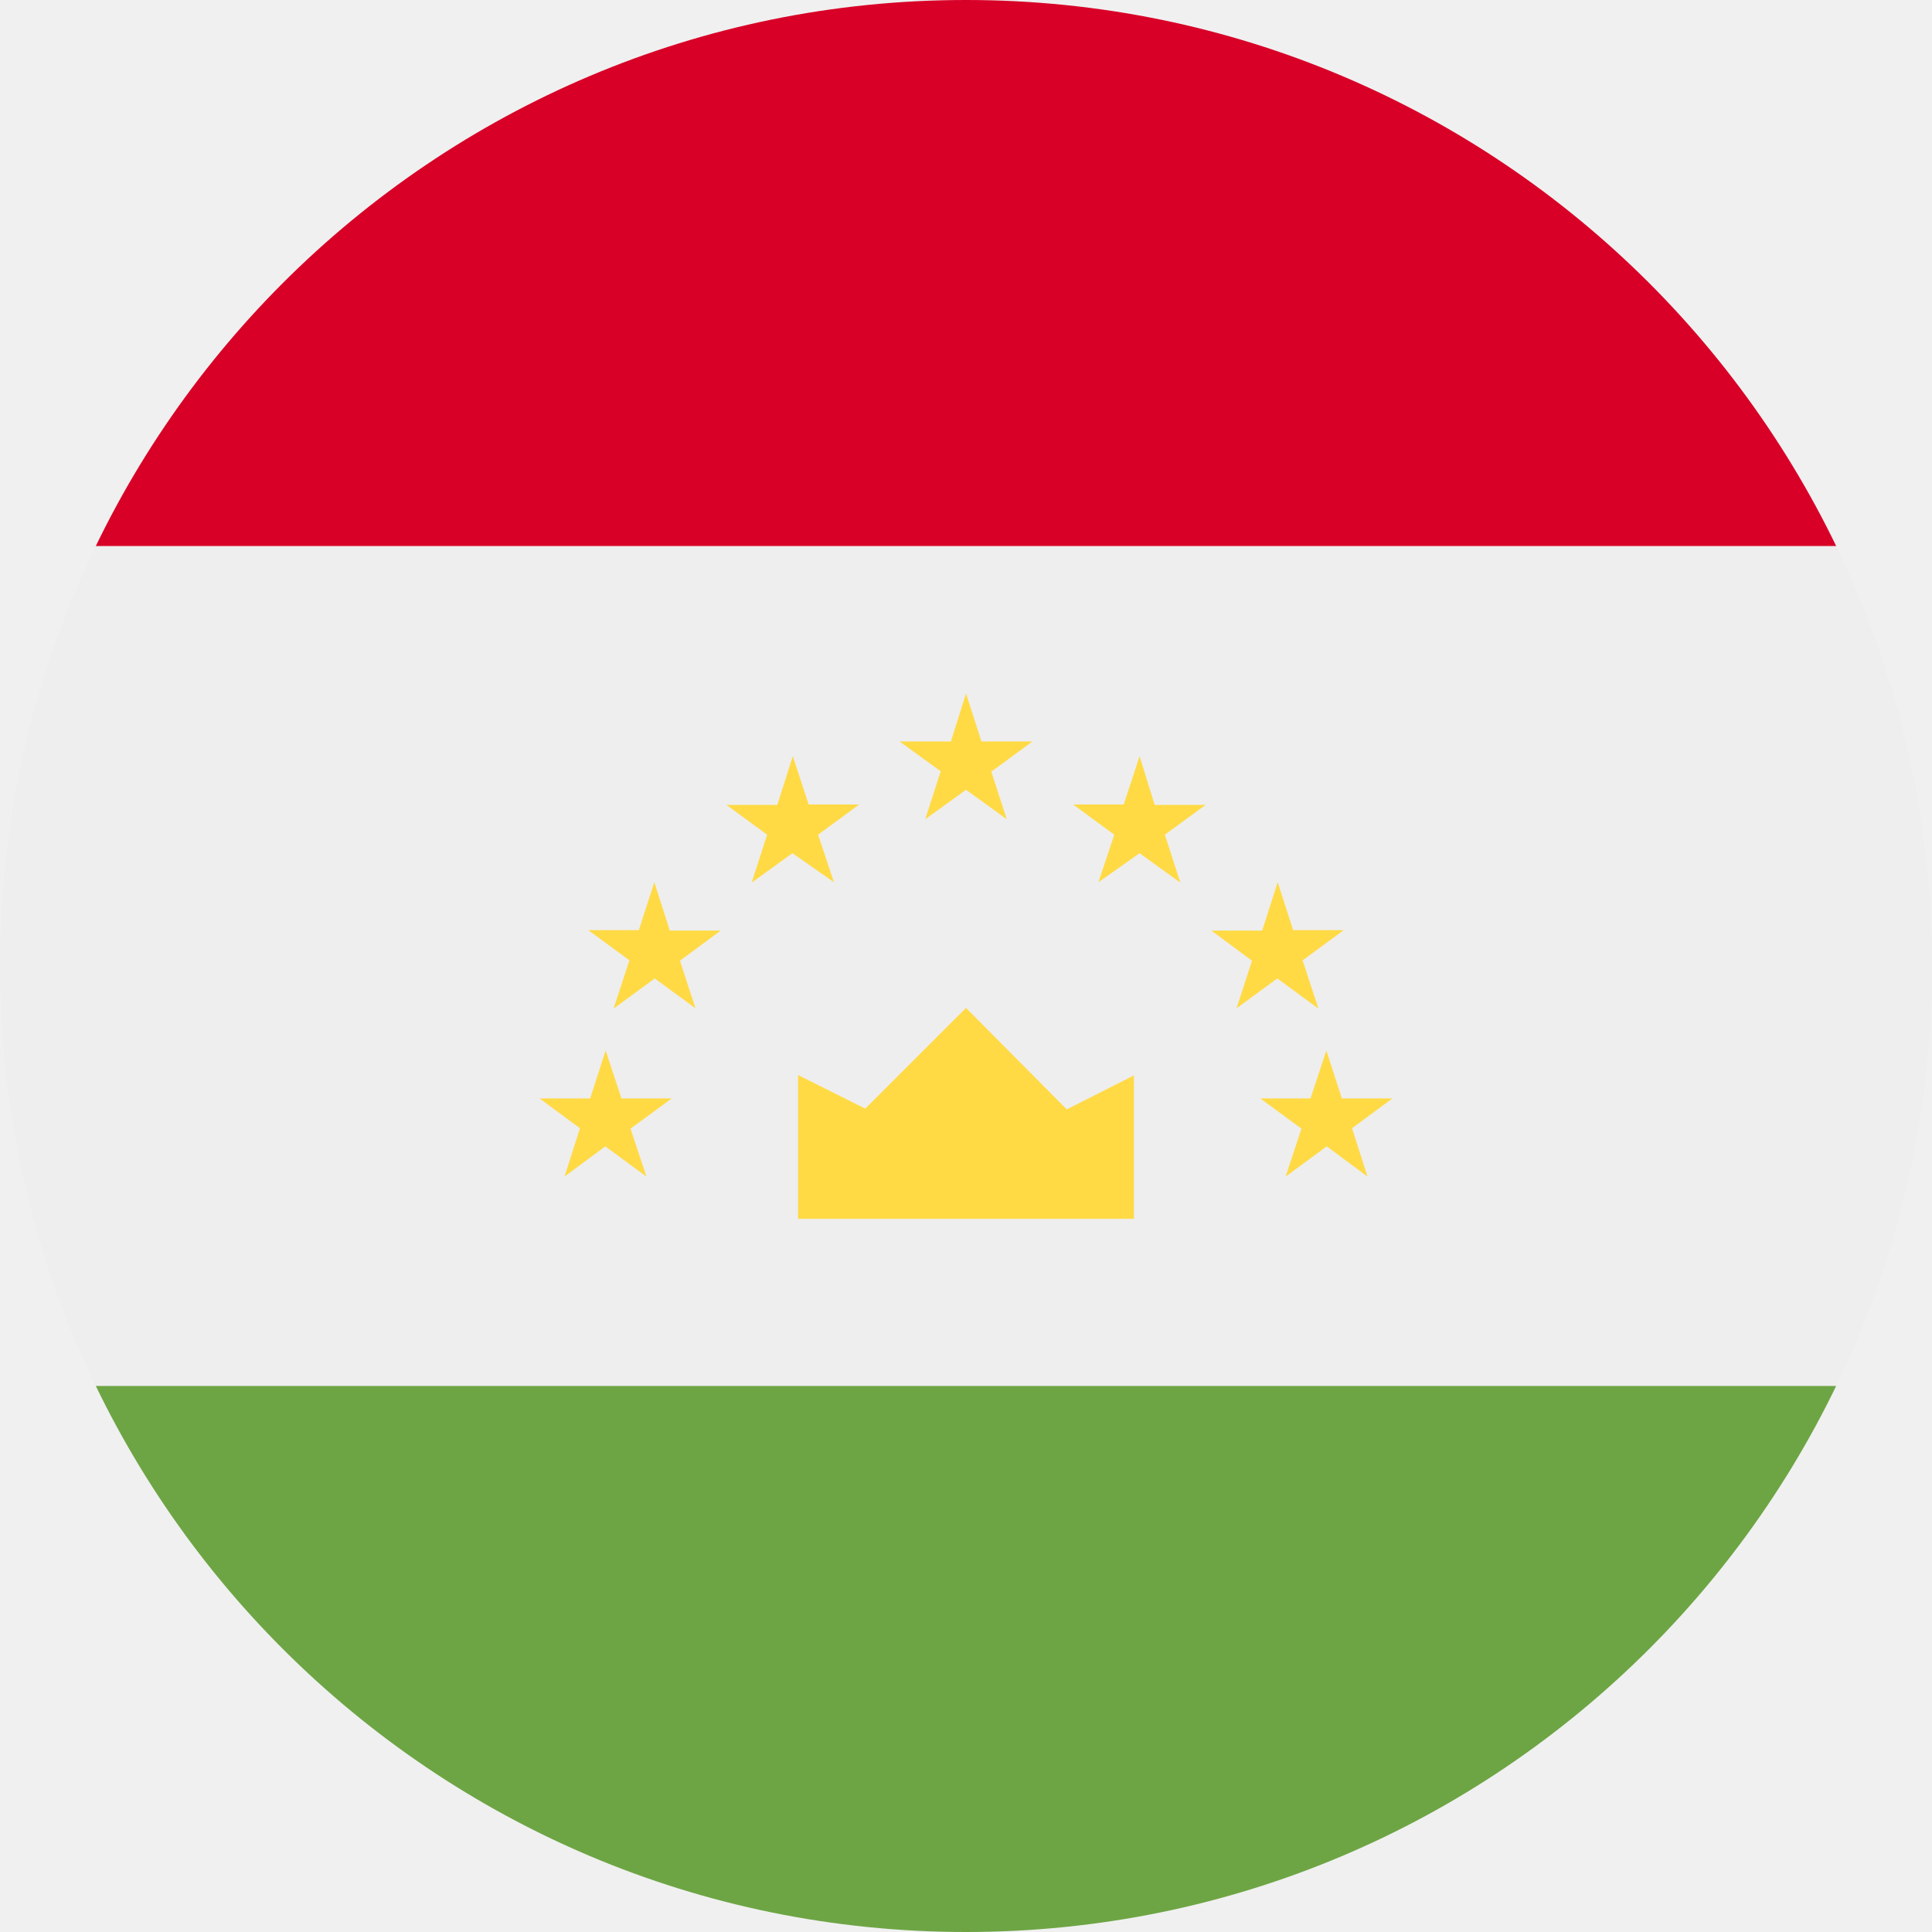
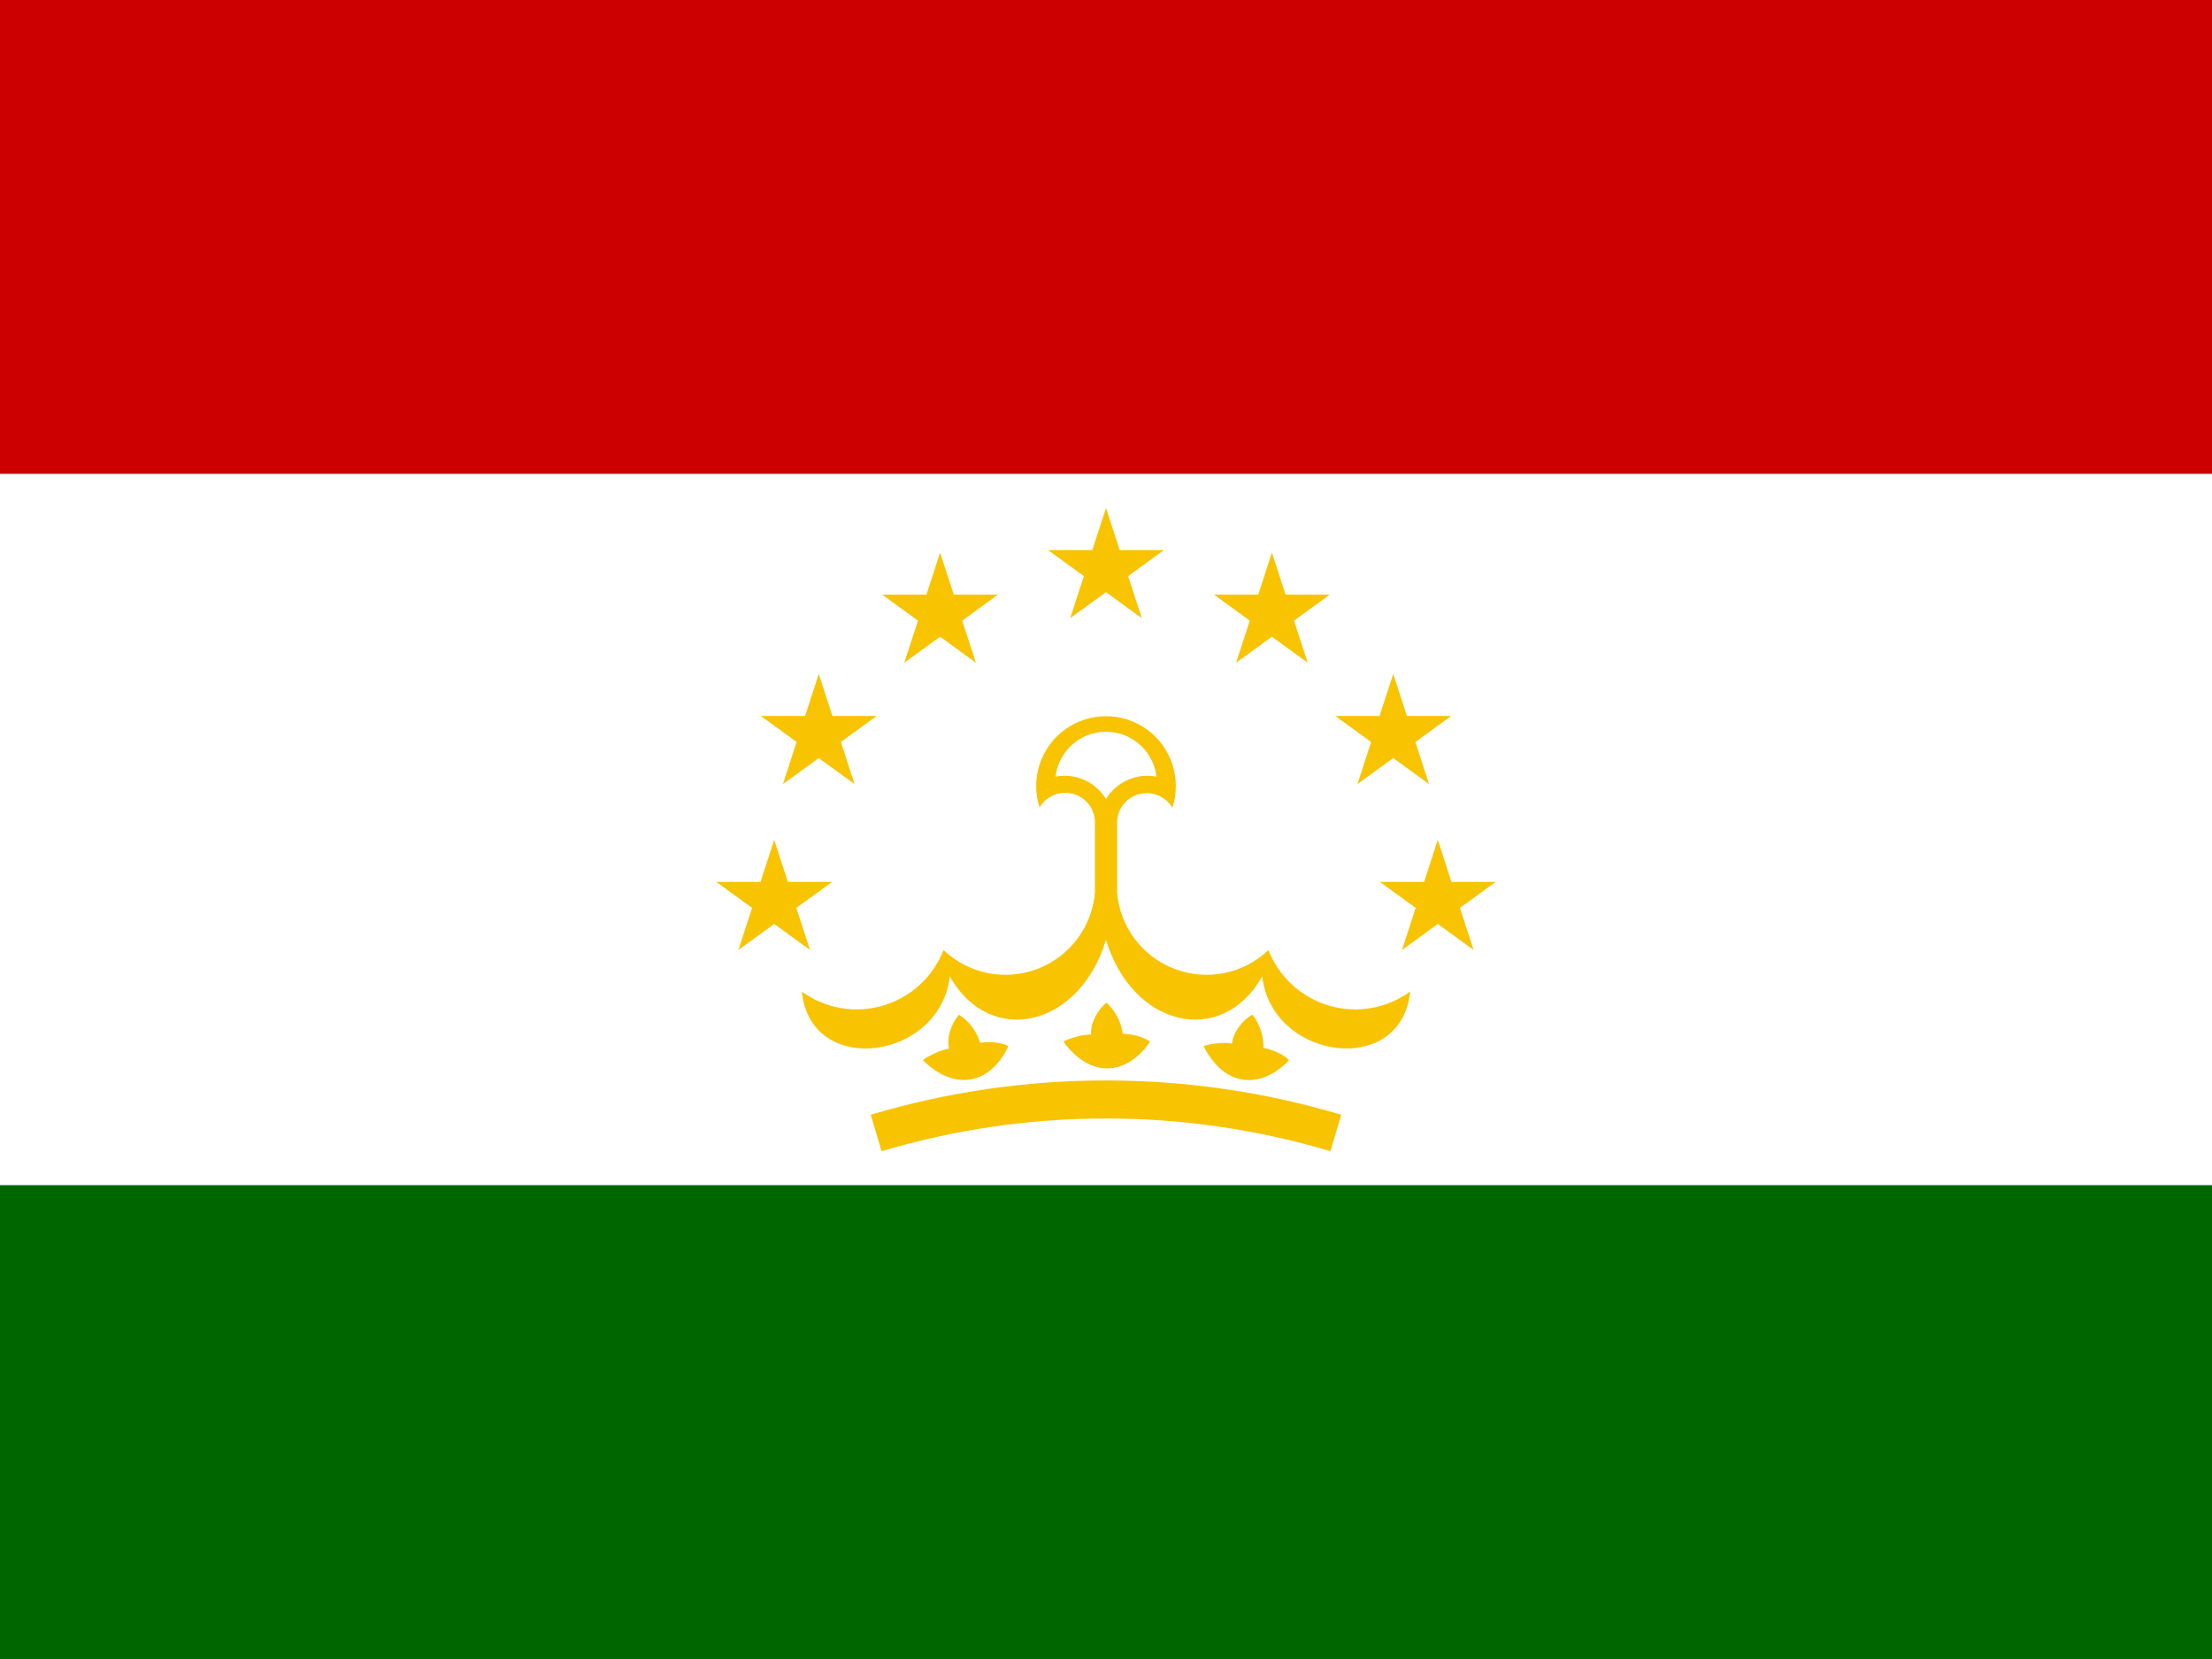
- <svg xmlns="http://www.w3.org/2000/svg" width="512" height="512" viewBox="0 0 512 512">
-   <mask id="a">
-     <circle cx="256" cy="256" r="256" fill="#fff" />
-   </mask>
-   <g mask="url(#a)">
-     <path fill="#eee" d="m0 144.7 255.3-36.5L512 144.7v222.6L250.5 407 0 367.3z" />
-     <path fill="#d80027" d="M0 0h512v144.7H0z" />
-     <path fill="#6da544" d="M0 367.3h512V512H0z" />
-     <path fill="#ffda44" d="M211.5 323h89v-38l-17.8 9-26.7-26.9-26.7 26.7-17.8-8.9zm-51-44.6 4.2 12.7H178l-10.9 8 4.2 12.7-10.9-8-10.8 8 4.1-12.8-10.7-7.9h13.4zm12.9-44.6 4.1 12.8H191l-10.8 8 4.1 12.6-10.8-7.9-10.9 8 4.2-12.8-10.9-8h13.4zm36.7-33.4 4.2 12.8h13.4l-10.9 8 4.2 12.6-11-7.7-10.8 7.8 4.1-12.7-10.8-7.9H206zm141.4 78-4.2 12.7H334l10.9 8-4.2 12.7 10.9-8 10.8 8-4.1-12.8 10.7-7.9h-13.4zm-12.9-44.6-4.1 12.8H321l10.8 8-4.1 12.6 10.8-7.9 10.9 8-4.2-12.8 10.9-8h-13.4zM302 200.4l-4.2 12.8h-13.4l10.9 8-4.2 12.6 10.9-7.7 10.8 7.8-4.1-12.7 10.8-7.9H306zm-46-16.6 4.1 12.7h13.5l-10.9 8 4.1 12.6-10.8-7.8-10.8 7.8 4.1-12.7-10.9-7.9H252z" />
+ <svg xmlns="http://www.w3.org/2000/svg" xmlns:xlink="http://www.w3.org/1999/xlink" id="flag-icons-tj" viewBox="0 0 640 480">
+   <path fill="#060" d="M0 0h640v480H0z" />
+   <path fill="#fff" d="M0 0h640v342.9H0z" />
+   <path fill="#c00" d="M0 0h640v137.1H0z" />
+   <path fill="#f8c300" d="M300.8 233.6a8.6 8.6 0 0 1 16 4V272h6.4v-34.3a8.6 8.6 0 0 1 16-4 20.2 20.2 0 1 0-38.4 0" />
+   <path fill="#fff" d="M305.4 224.7a14 14 0 0 1 14.6 6.5 14 14 0 0 1 14.6-6.5 14.7 14.7 0 0 0-29.2 0" />
+   <path id="tj-a" fill="#f8c300" d="M316.8 258.3a26 26 0 0 1-43.8 16.6 27 27 0 0 1-41 12c2.5 25 40 19.9 42.8-4.4 11.7 20.7 37.6 14.7 45.2-10.6z" />
+   <use xlink:href="#tj-a" width="100%" height="100%" fill="#f8c300" transform="matrix(-1 0 0 1 640 0)" />
+   <path id="tj-b" fill="#f8c300" d="M291.8 302.6c-5.3 11.3-15.7 13.2-24.8 4.1 0 0 3.6-2.6 7.6-3.3-.8-3.1.7-7.5 2.9-9.8a15 15 0 0 1 6.1 8.1c5.5-.7 8.2 1 8.2 1z" />
+   <use xlink:href="#tj-b" width="100%" height="100%" fill="#f8c300" transform="rotate(9.4 320 551.3)" />
+   <use xlink:href="#tj-b" width="100%" height="100%" fill="#f8c300" transform="rotate(18.7 320 551.3)" />
+   <path fill="none" stroke="#f8c300" stroke-width="11" d="M253.5 327.8a233 233 0 0 1 133 0" />
+   <g fill="#f8c300" transform="translate(320 164.6)scale(.68571)">
+     <path id="tj-c" d="m301930 415571-790463-574305h977066l-790463 574305L0-513674z" transform="scale(.00005)" />
  </g>
+   <g id="tj-d" fill="#f8c300" transform="translate(320 260.6)scale(.68571)">
+     <use xlink:href="#tj-c" width="100%" height="100%" transform="translate(-70 -121.2)" />
+     <use xlink:href="#tj-c" width="100%" height="100%" transform="translate(-121.2 -70)" />
+     <use xlink:href="#tj-c" width="100%" height="100%" transform="translate(-140)" />
+   </g>
+   <use xlink:href="#tj-d" width="100%" height="100%" fill="#f8c300" transform="matrix(-1 0 0 1 640 0)" />
</svg>
